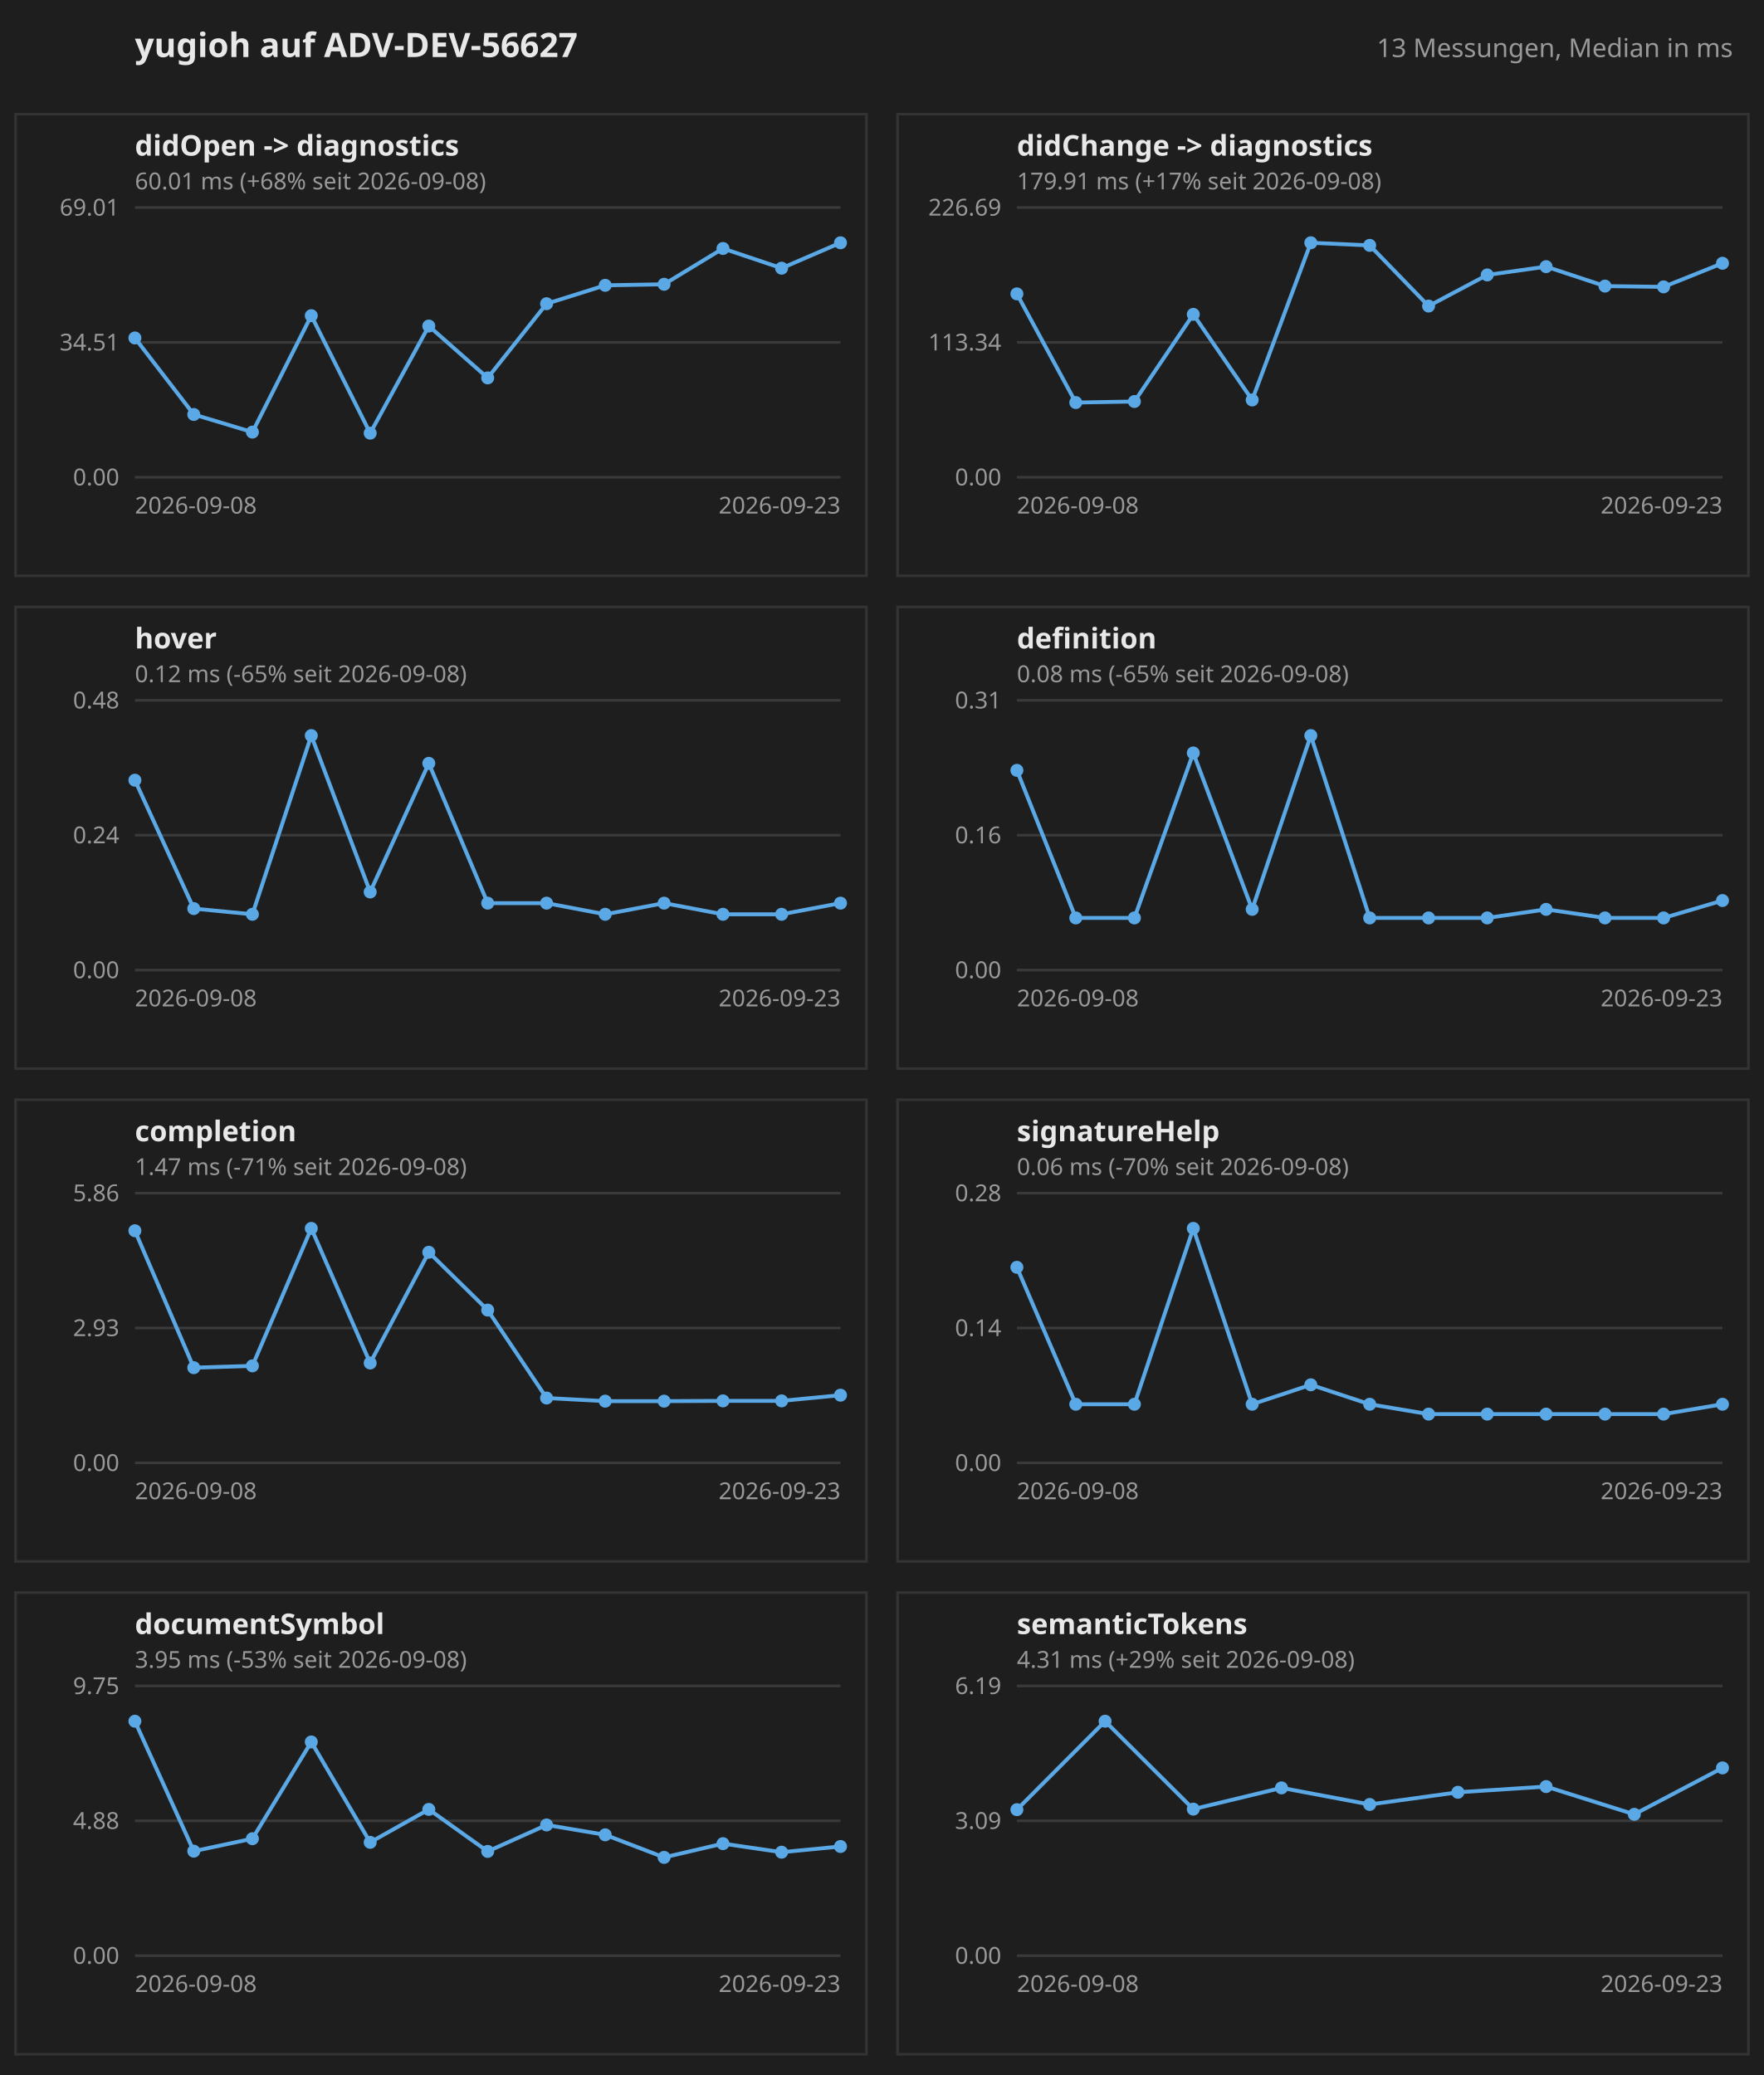
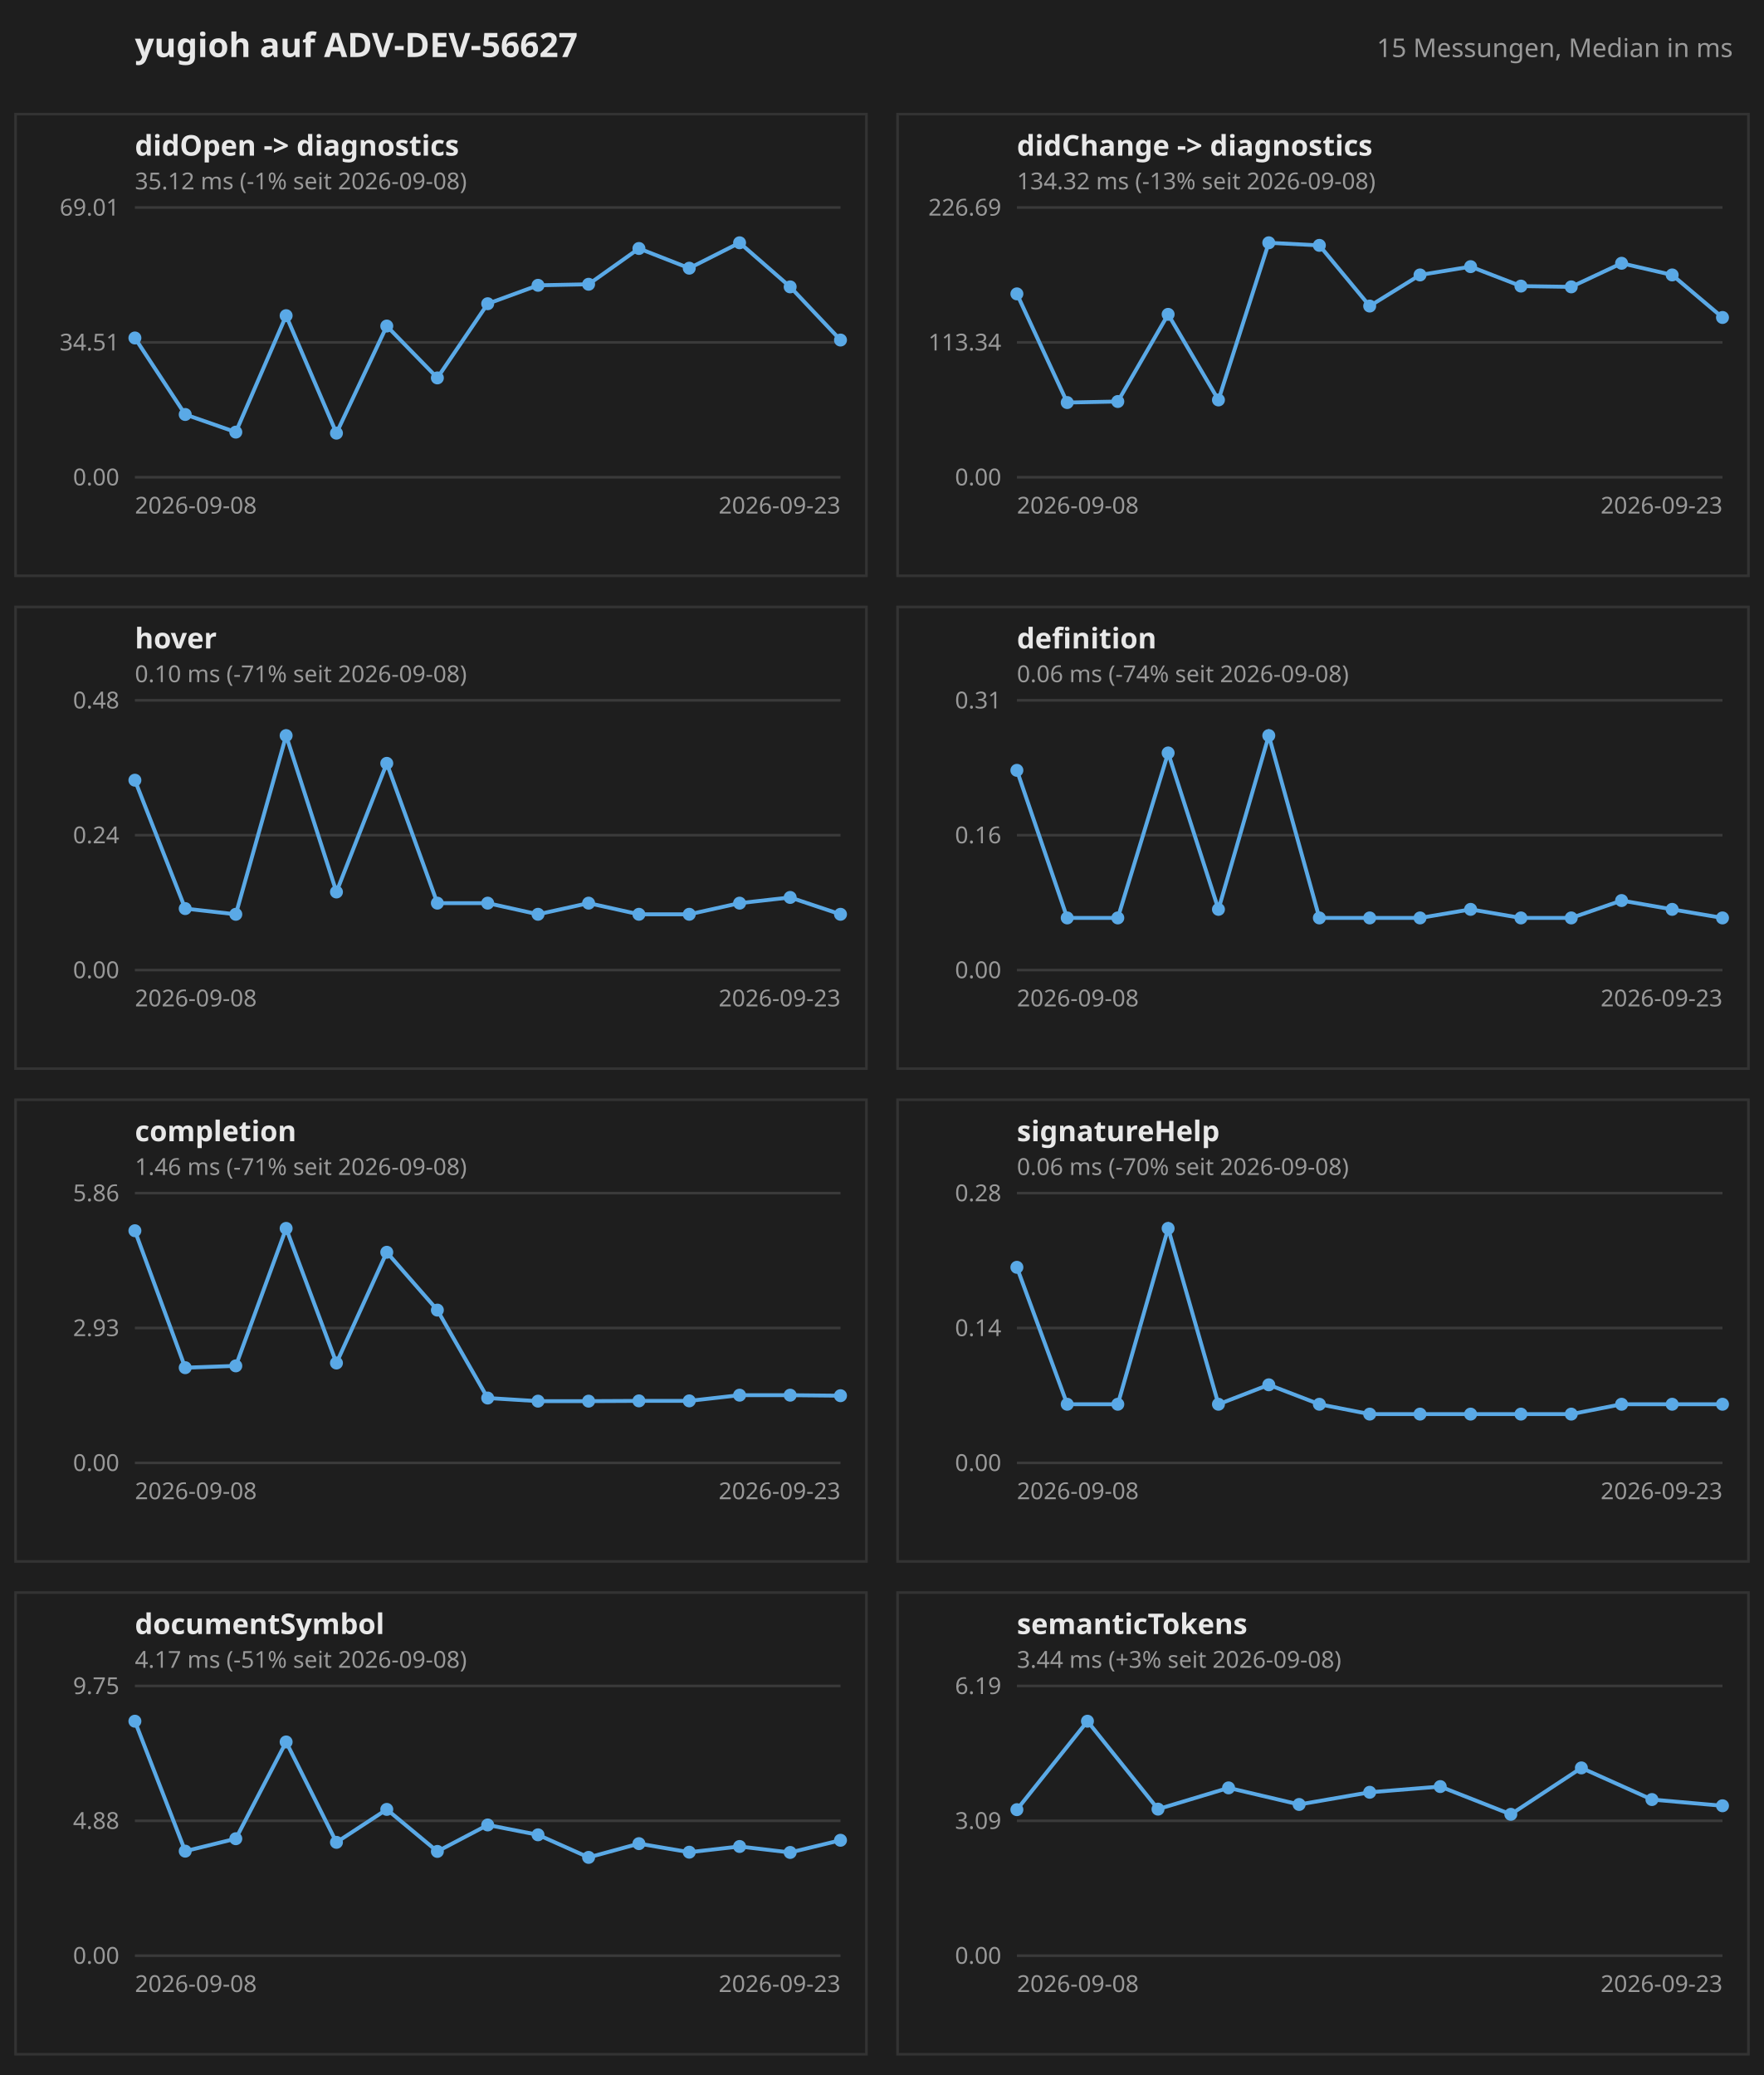
<svg xmlns="http://www.w3.org/2000/svg" width="680" height="800" font-family="sans-serif">
  <rect width="680" height="800" fill="#1e1e1e" />
  <text x="52" y="22" font-size="13" font-weight="bold" fill="#e8e8e8">yugioh auf ADV-DEV-56627</text>
-   <text x="668" y="22" text-anchor="end" font-size="10" fill="#999">13 Messungen, Median in ms</text>
+   <text x="668" y="22" text-anchor="end" font-size="10" fill="#999">15 Messungen, Median in ms</text>
  <g transform="translate(0 40)">
    <rect x="6" y="4" width="328" height="178" fill="none" stroke="#333" />
    <text x="52" y="20" font-size="11" font-weight="bold" fill="#e8e8e8">didOpen -&gt; diagnostics</text>
-     <text x="52" y="33" font-size="9" fill="#999">60.01 ms (+68% seit 2026-09-08)</text>
+     <text x="52" y="33" font-size="9" fill="#999">35.12 ms (-1% seit 2026-09-08)</text>
    <line x1="52" y1="144.0" x2="324" y2="144.0" stroke="#3a3a3a" />
    <text x="46" y="144.0" text-anchor="end" dominant-baseline="middle" font-size="9" fill="#999">0.00</text>
    <line x1="52" y1="92.0" x2="324" y2="92.0" stroke="#3a3a3a" />
    <text x="46" y="92.0" text-anchor="end" dominant-baseline="middle" font-size="9" fill="#999">34.51</text>
    <line x1="52" y1="40.0" x2="324" y2="40.0" stroke="#3a3a3a" />
    <text x="46" y="40.0" text-anchor="end" dominant-baseline="middle" font-size="9" fill="#999">69.01</text>
    <text x="52" y="158" font-size="9" fill="#999">2026-09-08</text>
    <text x="324" y="158" text-anchor="end" font-size="9" fill="#999">2026-09-23</text>
-     <polyline fill="none" stroke="#5aa9e6" stroke-width="1.5" points="52.0,90.3 74.7,119.8 97.3,126.6 120.0,81.7 142.7,127.0 165.3,85.7 188.0,105.7 210.7,77.1 233.3,70.0 256.0,69.6 278.7,55.8 301.3,63.4 324.0,53.6" />
+     <polyline fill="none" stroke="#5aa9e6" stroke-width="1.5" points="52.0,90.3 71.4,119.8 90.9,126.6 110.3,81.7 129.7,127.0 149.1,85.7 168.6,105.7 188.0,77.1 207.4,70.0 226.9,69.6 246.3,55.8 265.7,63.4 285.1,53.6 304.6,70.6 324.0,91.1" />
    <circle cx="52.0" cy="90.3" r="2.5" fill="#5aa9e6" />
-     <circle cx="74.7" cy="119.8" r="2.5" fill="#5aa9e6" />
-     <circle cx="97.3" cy="126.6" r="2.5" fill="#5aa9e6" />
-     <circle cx="120.0" cy="81.7" r="2.5" fill="#5aa9e6" />
-     <circle cx="142.7" cy="127.0" r="2.5" fill="#5aa9e6" />
-     <circle cx="165.3" cy="85.7" r="2.5" fill="#5aa9e6" />
-     <circle cx="188.0" cy="105.7" r="2.5" fill="#5aa9e6" />
-     <circle cx="210.7" cy="77.1" r="2.5" fill="#5aa9e6" />
-     <circle cx="233.3" cy="70.0" r="2.5" fill="#5aa9e6" />
-     <circle cx="256.0" cy="69.6" r="2.5" fill="#5aa9e6" />
-     <circle cx="278.7" cy="55.8" r="2.5" fill="#5aa9e6" />
-     <circle cx="301.3" cy="63.4" r="2.5" fill="#5aa9e6" />
-     <circle cx="324.0" cy="53.6" r="2.5" fill="#5aa9e6" />
+     <circle cx="71.4" cy="119.8" r="2.5" fill="#5aa9e6" />
+     <circle cx="90.9" cy="126.6" r="2.5" fill="#5aa9e6" />
+     <circle cx="110.3" cy="81.7" r="2.5" fill="#5aa9e6" />
+     <circle cx="129.7" cy="127.0" r="2.5" fill="#5aa9e6" />
+     <circle cx="149.1" cy="85.7" r="2.5" fill="#5aa9e6" />
+     <circle cx="168.6" cy="105.7" r="2.5" fill="#5aa9e6" />
+     <circle cx="188.0" cy="77.1" r="2.5" fill="#5aa9e6" />
+     <circle cx="207.4" cy="70.0" r="2.5" fill="#5aa9e6" />
+     <circle cx="226.9" cy="69.6" r="2.5" fill="#5aa9e6" />
+     <circle cx="246.3" cy="55.8" r="2.5" fill="#5aa9e6" />
+     <circle cx="265.7" cy="63.4" r="2.5" fill="#5aa9e6" />
+     <circle cx="285.1" cy="53.6" r="2.5" fill="#5aa9e6" />
+     <circle cx="304.6" cy="70.6" r="2.5" fill="#5aa9e6" />
+     <circle cx="324.0" cy="91.1" r="2.5" fill="#5aa9e6" />
  </g>
  <g transform="translate(340 40)">
    <rect x="6" y="4" width="328" height="178" fill="none" stroke="#333" />
    <text x="52" y="20" font-size="11" font-weight="bold" fill="#e8e8e8">didChange -&gt; diagnostics</text>
-     <text x="52" y="33" font-size="9" fill="#999">179.91 ms (+17% seit 2026-09-08)</text>
+     <text x="52" y="33" font-size="9" fill="#999">134.32 ms (-13% seit 2026-09-08)</text>
    <line x1="52" y1="144.0" x2="324" y2="144.0" stroke="#3a3a3a" />
    <text x="46" y="144.0" text-anchor="end" dominant-baseline="middle" font-size="9" fill="#999">0.00</text>
    <line x1="52" y1="92.0" x2="324" y2="92.0" stroke="#3a3a3a" />
    <text x="46" y="92.0" text-anchor="end" dominant-baseline="middle" font-size="9" fill="#999">113.34</text>
    <line x1="52" y1="40.0" x2="324" y2="40.0" stroke="#3a3a3a" />
    <text x="46" y="40.0" text-anchor="end" dominant-baseline="middle" font-size="9" fill="#999">226.69</text>
    <text x="52" y="158" font-size="9" fill="#999">2026-09-08</text>
    <text x="324" y="158" text-anchor="end" font-size="9" fill="#999">2026-09-23</text>
-     <polyline fill="none" stroke="#5aa9e6" stroke-width="1.5" points="52.0,73.3 74.7,115.2 97.3,114.8 120.0,81.2 142.7,114.2 165.3,53.6 188.0,54.6 210.7,78.0 233.3,66.0 256.0,62.8 278.7,70.3 301.3,70.6 324.0,61.5" />
+     <polyline fill="none" stroke="#5aa9e6" stroke-width="1.5" points="52.0,73.3 71.4,115.2 90.9,114.8 110.3,81.2 129.7,114.2 149.1,53.6 168.6,54.6 188.0,78.0 207.4,66.0 226.9,62.8 246.3,70.3 265.7,70.6 285.1,61.5 304.6,66.0 324.0,82.4" />
    <circle cx="52.0" cy="73.3" r="2.5" fill="#5aa9e6" />
-     <circle cx="74.7" cy="115.2" r="2.5" fill="#5aa9e6" />
-     <circle cx="97.3" cy="114.8" r="2.5" fill="#5aa9e6" />
-     <circle cx="120.0" cy="81.2" r="2.5" fill="#5aa9e6" />
-     <circle cx="142.7" cy="114.2" r="2.5" fill="#5aa9e6" />
-     <circle cx="165.3" cy="53.6" r="2.5" fill="#5aa9e6" />
-     <circle cx="188.0" cy="54.6" r="2.5" fill="#5aa9e6" />
-     <circle cx="210.7" cy="78.0" r="2.5" fill="#5aa9e6" />
-     <circle cx="233.3" cy="66.0" r="2.5" fill="#5aa9e6" />
-     <circle cx="256.0" cy="62.8" r="2.5" fill="#5aa9e6" />
-     <circle cx="278.7" cy="70.3" r="2.5" fill="#5aa9e6" />
-     <circle cx="301.3" cy="70.6" r="2.5" fill="#5aa9e6" />
-     <circle cx="324.0" cy="61.5" r="2.5" fill="#5aa9e6" />
+     <circle cx="71.4" cy="115.2" r="2.5" fill="#5aa9e6" />
+     <circle cx="90.9" cy="114.8" r="2.5" fill="#5aa9e6" />
+     <circle cx="110.3" cy="81.2" r="2.5" fill="#5aa9e6" />
+     <circle cx="129.7" cy="114.2" r="2.5" fill="#5aa9e6" />
+     <circle cx="149.1" cy="53.6" r="2.5" fill="#5aa9e6" />
+     <circle cx="168.6" cy="54.6" r="2.5" fill="#5aa9e6" />
+     <circle cx="188.0" cy="78.0" r="2.5" fill="#5aa9e6" />
+     <circle cx="207.4" cy="66.0" r="2.5" fill="#5aa9e6" />
+     <circle cx="226.9" cy="62.8" r="2.5" fill="#5aa9e6" />
+     <circle cx="246.3" cy="70.3" r="2.5" fill="#5aa9e6" />
+     <circle cx="265.7" cy="70.6" r="2.5" fill="#5aa9e6" />
+     <circle cx="285.1" cy="61.5" r="2.5" fill="#5aa9e6" />
+     <circle cx="304.6" cy="66.0" r="2.5" fill="#5aa9e6" />
+     <circle cx="324.0" cy="82.4" r="2.5" fill="#5aa9e6" />
  </g>
  <g transform="translate(0 230)">
    <rect x="6" y="4" width="328" height="178" fill="none" stroke="#333" />
    <text x="52" y="20" font-size="11" font-weight="bold" fill="#e8e8e8">hover</text>
-     <text x="52" y="33" font-size="9" fill="#999">0.12 ms (-65% seit 2026-09-08)</text>
+     <text x="52" y="33" font-size="9" fill="#999">0.10 ms (-71% seit 2026-09-08)</text>
    <line x1="52" y1="144.0" x2="324" y2="144.0" stroke="#3a3a3a" />
    <text x="46" y="144.0" text-anchor="end" dominant-baseline="middle" font-size="9" fill="#999">0.00</text>
    <line x1="52" y1="92.0" x2="324" y2="92.0" stroke="#3a3a3a" />
    <text x="46" y="92.0" text-anchor="end" dominant-baseline="middle" font-size="9" fill="#999">0.24</text>
    <line x1="52" y1="40.0" x2="324" y2="40.0" stroke="#3a3a3a" />
    <text x="46" y="40.0" text-anchor="end" dominant-baseline="middle" font-size="9" fill="#999">0.48</text>
    <text x="52" y="158" font-size="9" fill="#999">2026-09-08</text>
    <text x="324" y="158" text-anchor="end" font-size="9" fill="#999">2026-09-23</text>
-     <polyline fill="none" stroke="#5aa9e6" stroke-width="1.5" points="52.0,70.8 74.7,120.3 97.3,122.5 120.0,53.6 142.7,113.9 165.3,64.3 188.0,118.2 210.7,118.2 233.3,122.5 256.0,118.2 278.7,122.5 301.3,122.5 324.0,118.2" />
+     <polyline fill="none" stroke="#5aa9e6" stroke-width="1.5" points="52.0,70.8 71.4,120.3 90.9,122.5 110.3,53.6 129.7,113.9 149.1,64.3 168.6,118.2 188.0,118.2 207.4,122.5 226.9,118.2 246.3,122.5 265.7,122.5 285.1,118.2 304.6,116.0 324.0,122.5" />
    <circle cx="52.0" cy="70.8" r="2.5" fill="#5aa9e6" />
-     <circle cx="74.7" cy="120.3" r="2.5" fill="#5aa9e6" />
-     <circle cx="97.3" cy="122.5" r="2.5" fill="#5aa9e6" />
-     <circle cx="120.0" cy="53.6" r="2.5" fill="#5aa9e6" />
-     <circle cx="142.7" cy="113.9" r="2.5" fill="#5aa9e6" />
-     <circle cx="165.3" cy="64.3" r="2.5" fill="#5aa9e6" />
+     <circle cx="71.4" cy="120.3" r="2.5" fill="#5aa9e6" />
+     <circle cx="90.9" cy="122.5" r="2.5" fill="#5aa9e6" />
+     <circle cx="110.3" cy="53.6" r="2.5" fill="#5aa9e6" />
+     <circle cx="129.7" cy="113.9" r="2.5" fill="#5aa9e6" />
+     <circle cx="149.1" cy="64.3" r="2.5" fill="#5aa9e6" />
+     <circle cx="168.6" cy="118.2" r="2.5" fill="#5aa9e6" />
    <circle cx="188.0" cy="118.2" r="2.5" fill="#5aa9e6" />
-     <circle cx="210.7" cy="118.2" r="2.5" fill="#5aa9e6" />
-     <circle cx="233.3" cy="122.5" r="2.5" fill="#5aa9e6" />
-     <circle cx="256.0" cy="118.2" r="2.5" fill="#5aa9e6" />
-     <circle cx="278.7" cy="122.5" r="2.5" fill="#5aa9e6" />
-     <circle cx="301.3" cy="122.5" r="2.5" fill="#5aa9e6" />
-     <circle cx="324.0" cy="118.2" r="2.5" fill="#5aa9e6" />
+     <circle cx="207.4" cy="122.5" r="2.5" fill="#5aa9e6" />
+     <circle cx="226.9" cy="118.2" r="2.5" fill="#5aa9e6" />
+     <circle cx="246.3" cy="122.5" r="2.5" fill="#5aa9e6" />
+     <circle cx="265.7" cy="122.5" r="2.5" fill="#5aa9e6" />
+     <circle cx="285.1" cy="118.2" r="2.5" fill="#5aa9e6" />
+     <circle cx="304.6" cy="116.0" r="2.5" fill="#5aa9e6" />
+     <circle cx="324.0" cy="122.5" r="2.5" fill="#5aa9e6" />
  </g>
  <g transform="translate(340 230)">
    <rect x="6" y="4" width="328" height="178" fill="none" stroke="#333" />
    <text x="52" y="20" font-size="11" font-weight="bold" fill="#e8e8e8">definition</text>
-     <text x="52" y="33" font-size="9" fill="#999">0.08 ms (-65% seit 2026-09-08)</text>
+     <text x="52" y="33" font-size="9" fill="#999">0.06 ms (-74% seit 2026-09-08)</text>
    <line x1="52" y1="144.0" x2="324" y2="144.0" stroke="#3a3a3a" />
    <text x="46" y="144.0" text-anchor="end" dominant-baseline="middle" font-size="9" fill="#999">0.00</text>
    <line x1="52" y1="92.0" x2="324" y2="92.0" stroke="#3a3a3a" />
    <text x="46" y="92.0" text-anchor="end" dominant-baseline="middle" font-size="9" fill="#999">0.16</text>
    <line x1="52" y1="40.0" x2="324" y2="40.0" stroke="#3a3a3a" />
    <text x="46" y="40.0" text-anchor="end" dominant-baseline="middle" font-size="9" fill="#999">0.31</text>
    <text x="52" y="158" font-size="9" fill="#999">2026-09-08</text>
    <text x="324" y="158" text-anchor="end" font-size="9" fill="#999">2026-09-23</text>
-     <polyline fill="none" stroke="#5aa9e6" stroke-width="1.5" points="52.0,67.0 74.7,123.9 97.3,123.9 120.0,60.3 142.7,120.6 165.3,53.6 188.0,123.9 210.7,123.9 233.3,123.9 256.0,120.6 278.7,123.9 301.3,123.9 324.0,117.2" />
+     <polyline fill="none" stroke="#5aa9e6" stroke-width="1.5" points="52.0,67.0 71.4,123.9 90.9,123.9 110.3,60.3 129.7,120.6 149.1,53.6 168.6,123.9 188.0,123.9 207.4,123.9 226.9,120.6 246.3,123.9 265.7,123.9 285.1,117.2 304.6,120.6 324.0,123.9" />
    <circle cx="52.0" cy="67.0" r="2.5" fill="#5aa9e6" />
-     <circle cx="74.7" cy="123.9" r="2.5" fill="#5aa9e6" />
-     <circle cx="97.3" cy="123.9" r="2.5" fill="#5aa9e6" />
-     <circle cx="120.0" cy="60.3" r="2.5" fill="#5aa9e6" />
-     <circle cx="142.7" cy="120.6" r="2.5" fill="#5aa9e6" />
-     <circle cx="165.3" cy="53.6" r="2.5" fill="#5aa9e6" />
+     <circle cx="71.4" cy="123.9" r="2.5" fill="#5aa9e6" />
+     <circle cx="90.9" cy="123.9" r="2.5" fill="#5aa9e6" />
+     <circle cx="110.3" cy="60.3" r="2.5" fill="#5aa9e6" />
+     <circle cx="129.7" cy="120.6" r="2.5" fill="#5aa9e6" />
+     <circle cx="149.1" cy="53.6" r="2.5" fill="#5aa9e6" />
+     <circle cx="168.6" cy="123.9" r="2.5" fill="#5aa9e6" />
    <circle cx="188.0" cy="123.9" r="2.5" fill="#5aa9e6" />
-     <circle cx="210.7" cy="123.9" r="2.5" fill="#5aa9e6" />
-     <circle cx="233.3" cy="123.9" r="2.5" fill="#5aa9e6" />
-     <circle cx="256.0" cy="120.6" r="2.5" fill="#5aa9e6" />
-     <circle cx="278.7" cy="123.9" r="2.5" fill="#5aa9e6" />
-     <circle cx="301.3" cy="123.9" r="2.5" fill="#5aa9e6" />
-     <circle cx="324.0" cy="117.2" r="2.5" fill="#5aa9e6" />
+     <circle cx="207.4" cy="123.9" r="2.5" fill="#5aa9e6" />
+     <circle cx="226.9" cy="120.6" r="2.5" fill="#5aa9e6" />
+     <circle cx="246.3" cy="123.9" r="2.5" fill="#5aa9e6" />
+     <circle cx="265.7" cy="123.9" r="2.5" fill="#5aa9e6" />
+     <circle cx="285.1" cy="117.2" r="2.5" fill="#5aa9e6" />
+     <circle cx="304.6" cy="120.6" r="2.5" fill="#5aa9e6" />
+     <circle cx="324.0" cy="123.9" r="2.5" fill="#5aa9e6" />
  </g>
  <g transform="translate(0 420)">
    <rect x="6" y="4" width="328" height="178" fill="none" stroke="#333" />
    <text x="52" y="20" font-size="11" font-weight="bold" fill="#e8e8e8">completion</text>
-     <text x="52" y="33" font-size="9" fill="#999">1.47 ms (-71% seit 2026-09-08)</text>
+     <text x="52" y="33" font-size="9" fill="#999">1.46 ms (-71% seit 2026-09-08)</text>
    <line x1="52" y1="144.0" x2="324" y2="144.0" stroke="#3a3a3a" />
    <text x="46" y="144.0" text-anchor="end" dominant-baseline="middle" font-size="9" fill="#999">0.00</text>
    <line x1="52" y1="92.0" x2="324" y2="92.0" stroke="#3a3a3a" />
    <text x="46" y="92.0" text-anchor="end" dominant-baseline="middle" font-size="9" fill="#999">2.93</text>
    <line x1="52" y1="40.0" x2="324" y2="40.0" stroke="#3a3a3a" />
    <text x="46" y="40.0" text-anchor="end" dominant-baseline="middle" font-size="9" fill="#999">5.86</text>
    <text x="52" y="158" font-size="9" fill="#999">2026-09-08</text>
    <text x="324" y="158" text-anchor="end" font-size="9" fill="#999">2026-09-23</text>
-     <polyline fill="none" stroke="#5aa9e6" stroke-width="1.5" points="52.0,54.5 74.7,107.3 97.3,106.6 120.0,53.6 142.7,105.5 165.3,62.8 188.0,85.1 210.7,119.0 233.3,120.2 256.0,120.2 278.7,120.1 301.3,120.1 324.0,117.9" />
+     <polyline fill="none" stroke="#5aa9e6" stroke-width="1.5" points="52.0,54.5 71.4,107.3 90.9,106.6 110.3,53.6 129.7,105.5 149.1,62.8 168.6,85.1 188.0,119.0 207.4,120.2 226.9,120.2 246.3,120.1 265.7,120.1 285.1,117.9 304.6,117.9 324.0,118.1" />
    <circle cx="52.0" cy="54.5" r="2.5" fill="#5aa9e6" />
-     <circle cx="74.7" cy="107.3" r="2.5" fill="#5aa9e6" />
-     <circle cx="97.3" cy="106.6" r="2.5" fill="#5aa9e6" />
-     <circle cx="120.0" cy="53.6" r="2.5" fill="#5aa9e6" />
-     <circle cx="142.7" cy="105.5" r="2.5" fill="#5aa9e6" />
-     <circle cx="165.3" cy="62.8" r="2.5" fill="#5aa9e6" />
-     <circle cx="188.0" cy="85.1" r="2.5" fill="#5aa9e6" />
-     <circle cx="210.7" cy="119.0" r="2.5" fill="#5aa9e6" />
-     <circle cx="233.3" cy="120.2" r="2.5" fill="#5aa9e6" />
-     <circle cx="256.0" cy="120.2" r="2.5" fill="#5aa9e6" />
-     <circle cx="278.7" cy="120.1" r="2.5" fill="#5aa9e6" />
-     <circle cx="301.3" cy="120.1" r="2.5" fill="#5aa9e6" />
-     <circle cx="324.0" cy="117.9" r="2.5" fill="#5aa9e6" />
+     <circle cx="71.4" cy="107.3" r="2.5" fill="#5aa9e6" />
+     <circle cx="90.9" cy="106.6" r="2.5" fill="#5aa9e6" />
+     <circle cx="110.3" cy="53.6" r="2.5" fill="#5aa9e6" />
+     <circle cx="129.7" cy="105.5" r="2.5" fill="#5aa9e6" />
+     <circle cx="149.1" cy="62.8" r="2.5" fill="#5aa9e6" />
+     <circle cx="168.6" cy="85.1" r="2.5" fill="#5aa9e6" />
+     <circle cx="188.0" cy="119.0" r="2.5" fill="#5aa9e6" />
+     <circle cx="207.4" cy="120.2" r="2.5" fill="#5aa9e6" />
+     <circle cx="226.9" cy="120.2" r="2.5" fill="#5aa9e6" />
+     <circle cx="246.3" cy="120.1" r="2.5" fill="#5aa9e6" />
+     <circle cx="265.7" cy="120.1" r="2.5" fill="#5aa9e6" />
+     <circle cx="285.1" cy="117.9" r="2.5" fill="#5aa9e6" />
+     <circle cx="304.6" cy="117.9" r="2.5" fill="#5aa9e6" />
+     <circle cx="324.0" cy="118.1" r="2.5" fill="#5aa9e6" />
  </g>
  <g transform="translate(340 420)">
    <rect x="6" y="4" width="328" height="178" fill="none" stroke="#333" />
    <text x="52" y="20" font-size="11" font-weight="bold" fill="#e8e8e8">signatureHelp</text>
    <text x="52" y="33" font-size="9" fill="#999">0.06 ms (-70% seit 2026-09-08)</text>
    <line x1="52" y1="144.0" x2="324" y2="144.0" stroke="#3a3a3a" />
    <text x="46" y="144.0" text-anchor="end" dominant-baseline="middle" font-size="9" fill="#999">0.00</text>
    <line x1="52" y1="92.0" x2="324" y2="92.0" stroke="#3a3a3a" />
    <text x="46" y="92.0" text-anchor="end" dominant-baseline="middle" font-size="9" fill="#999">0.14</text>
    <line x1="52" y1="40.0" x2="324" y2="40.0" stroke="#3a3a3a" />
    <text x="46" y="40.0" text-anchor="end" dominant-baseline="middle" font-size="9" fill="#999">0.28</text>
    <text x="52" y="158" font-size="9" fill="#999">2026-09-08</text>
    <text x="324" y="158" text-anchor="end" font-size="9" fill="#999">2026-09-23</text>
-     <polyline fill="none" stroke="#5aa9e6" stroke-width="1.5" points="52.0,68.6 74.7,121.4 97.3,121.4 120.0,53.6 142.7,121.4 165.3,113.9 188.0,121.4 210.7,125.2 233.3,125.2 256.0,125.2 278.7,125.2 301.3,125.2 324.0,121.4" />
+     <polyline fill="none" stroke="#5aa9e6" stroke-width="1.5" points="52.0,68.6 71.4,121.4 90.9,121.4 110.3,53.6 129.7,121.4 149.1,113.9 168.6,121.4 188.0,125.2 207.4,125.2 226.9,125.2 246.3,125.2 265.7,125.2 285.1,121.4 304.6,121.4 324.0,121.4" />
    <circle cx="52.0" cy="68.6" r="2.5" fill="#5aa9e6" />
-     <circle cx="74.7" cy="121.4" r="2.5" fill="#5aa9e6" />
-     <circle cx="97.3" cy="121.4" r="2.5" fill="#5aa9e6" />
-     <circle cx="120.0" cy="53.6" r="2.5" fill="#5aa9e6" />
-     <circle cx="142.7" cy="121.4" r="2.5" fill="#5aa9e6" />
-     <circle cx="165.3" cy="113.9" r="2.5" fill="#5aa9e6" />
-     <circle cx="188.0" cy="121.4" r="2.5" fill="#5aa9e6" />
-     <circle cx="210.7" cy="125.2" r="2.5" fill="#5aa9e6" />
-     <circle cx="233.3" cy="125.2" r="2.5" fill="#5aa9e6" />
-     <circle cx="256.0" cy="125.2" r="2.5" fill="#5aa9e6" />
-     <circle cx="278.7" cy="125.2" r="2.5" fill="#5aa9e6" />
-     <circle cx="301.3" cy="125.2" r="2.5" fill="#5aa9e6" />
+     <circle cx="71.4" cy="121.4" r="2.5" fill="#5aa9e6" />
+     <circle cx="90.9" cy="121.4" r="2.5" fill="#5aa9e6" />
+     <circle cx="110.3" cy="53.6" r="2.5" fill="#5aa9e6" />
+     <circle cx="129.7" cy="121.4" r="2.5" fill="#5aa9e6" />
+     <circle cx="149.1" cy="113.9" r="2.5" fill="#5aa9e6" />
+     <circle cx="168.6" cy="121.4" r="2.5" fill="#5aa9e6" />
+     <circle cx="188.0" cy="125.2" r="2.5" fill="#5aa9e6" />
+     <circle cx="207.4" cy="125.2" r="2.5" fill="#5aa9e6" />
+     <circle cx="226.9" cy="125.2" r="2.5" fill="#5aa9e6" />
+     <circle cx="246.3" cy="125.2" r="2.5" fill="#5aa9e6" />
+     <circle cx="265.7" cy="125.2" r="2.5" fill="#5aa9e6" />
+     <circle cx="285.1" cy="121.4" r="2.5" fill="#5aa9e6" />
+     <circle cx="304.6" cy="121.4" r="2.5" fill="#5aa9e6" />
    <circle cx="324.0" cy="121.4" r="2.5" fill="#5aa9e6" />
  </g>
  <g transform="translate(0 610)">
    <rect x="6" y="4" width="328" height="178" fill="none" stroke="#333" />
    <text x="52" y="20" font-size="11" font-weight="bold" fill="#e8e8e8">documentSymbol</text>
-     <text x="52" y="33" font-size="9" fill="#999">3.95 ms (-53% seit 2026-09-08)</text>
+     <text x="52" y="33" font-size="9" fill="#999">4.17 ms (-51% seit 2026-09-08)</text>
    <line x1="52" y1="144.0" x2="324" y2="144.0" stroke="#3a3a3a" />
    <text x="46" y="144.0" text-anchor="end" dominant-baseline="middle" font-size="9" fill="#999">0.00</text>
    <line x1="52" y1="92.0" x2="324" y2="92.0" stroke="#3a3a3a" />
    <text x="46" y="92.0" text-anchor="end" dominant-baseline="middle" font-size="9" fill="#999">4.88</text>
    <line x1="52" y1="40.0" x2="324" y2="40.0" stroke="#3a3a3a" />
    <text x="46" y="40.0" text-anchor="end" dominant-baseline="middle" font-size="9" fill="#999">9.75</text>
    <text x="52" y="158" font-size="9" fill="#999">2026-09-08</text>
    <text x="324" y="158" text-anchor="end" font-size="9" fill="#999">2026-09-23</text>
-     <polyline fill="none" stroke="#5aa9e6" stroke-width="1.5" points="52.0,53.6 74.7,103.7 97.3,98.9 120.0,61.6 142.7,100.3 165.3,87.6 188.0,103.8 210.7,93.6 233.3,97.4 256.0,106.1 278.7,100.8 301.3,104.1 324.0,101.9" />
+     <polyline fill="none" stroke="#5aa9e6" stroke-width="1.5" points="52.0,53.6 71.4,103.7 90.9,98.9 110.3,61.6 129.7,100.3 149.1,87.6 168.6,103.8 188.0,93.6 207.4,97.4 226.9,106.1 246.3,100.8 265.7,104.1 285.1,101.9 304.6,104.2 324.0,99.5" />
    <circle cx="52.0" cy="53.6" r="2.5" fill="#5aa9e6" />
-     <circle cx="74.7" cy="103.7" r="2.5" fill="#5aa9e6" />
-     <circle cx="97.3" cy="98.9" r="2.5" fill="#5aa9e6" />
-     <circle cx="120.0" cy="61.6" r="2.5" fill="#5aa9e6" />
-     <circle cx="142.7" cy="100.3" r="2.5" fill="#5aa9e6" />
-     <circle cx="165.3" cy="87.6" r="2.5" fill="#5aa9e6" />
-     <circle cx="188.0" cy="103.8" r="2.5" fill="#5aa9e6" />
-     <circle cx="210.7" cy="93.6" r="2.5" fill="#5aa9e6" />
-     <circle cx="233.3" cy="97.4" r="2.5" fill="#5aa9e6" />
-     <circle cx="256.0" cy="106.1" r="2.5" fill="#5aa9e6" />
-     <circle cx="278.7" cy="100.8" r="2.5" fill="#5aa9e6" />
-     <circle cx="301.3" cy="104.1" r="2.5" fill="#5aa9e6" />
-     <circle cx="324.0" cy="101.9" r="2.5" fill="#5aa9e6" />
+     <circle cx="71.4" cy="103.7" r="2.5" fill="#5aa9e6" />
+     <circle cx="90.9" cy="98.9" r="2.5" fill="#5aa9e6" />
+     <circle cx="110.3" cy="61.6" r="2.5" fill="#5aa9e6" />
+     <circle cx="129.7" cy="100.3" r="2.5" fill="#5aa9e6" />
+     <circle cx="149.1" cy="87.6" r="2.5" fill="#5aa9e6" />
+     <circle cx="168.6" cy="103.8" r="2.5" fill="#5aa9e6" />
+     <circle cx="188.0" cy="93.6" r="2.5" fill="#5aa9e6" />
+     <circle cx="207.4" cy="97.4" r="2.5" fill="#5aa9e6" />
+     <circle cx="226.9" cy="106.1" r="2.5" fill="#5aa9e6" />
+     <circle cx="246.3" cy="100.8" r="2.5" fill="#5aa9e6" />
+     <circle cx="265.7" cy="104.1" r="2.5" fill="#5aa9e6" />
+     <circle cx="285.1" cy="101.9" r="2.5" fill="#5aa9e6" />
+     <circle cx="304.6" cy="104.2" r="2.5" fill="#5aa9e6" />
+     <circle cx="324.0" cy="99.5" r="2.5" fill="#5aa9e6" />
  </g>
  <g transform="translate(340 610)">
    <rect x="6" y="4" width="328" height="178" fill="none" stroke="#333" />
    <text x="52" y="20" font-size="11" font-weight="bold" fill="#e8e8e8">semanticTokens</text>
-     <text x="52" y="33" font-size="9" fill="#999">4.31 ms (+29% seit 2026-09-08)</text>
+     <text x="52" y="33" font-size="9" fill="#999">3.44 ms (+3% seit 2026-09-08)</text>
    <line x1="52" y1="144.0" x2="324" y2="144.0" stroke="#3a3a3a" />
    <text x="46" y="144.0" text-anchor="end" dominant-baseline="middle" font-size="9" fill="#999">0.00</text>
    <line x1="52" y1="92.0" x2="324" y2="92.0" stroke="#3a3a3a" />
    <text x="46" y="92.0" text-anchor="end" dominant-baseline="middle" font-size="9" fill="#999">3.09</text>
    <line x1="52" y1="40.0" x2="324" y2="40.0" stroke="#3a3a3a" />
    <text x="46" y="40.0" text-anchor="end" dominant-baseline="middle" font-size="9" fill="#999">6.19</text>
    <text x="52" y="158" font-size="9" fill="#999">2026-09-08</text>
    <text x="324" y="158" text-anchor="end" font-size="9" fill="#999">2026-09-23</text>
-     <polyline fill="none" stroke="#5aa9e6" stroke-width="1.5" points="52.0,87.7 86.0,53.6 120.0,87.5 154.0,79.3 188.0,85.7 222.0,81.0 256.0,78.8 290.0,89.5 324.0,71.6" />
+     <polyline fill="none" stroke="#5aa9e6" stroke-width="1.5" points="52.0,87.7 79.2,53.6 106.4,87.5 133.6,79.3 160.8,85.7 188.0,81.0 215.2,78.8 242.4,89.5 269.6,71.6 296.8,83.8 324.0,86.2" />
    <circle cx="52.0" cy="87.7" r="2.5" fill="#5aa9e6" />
-     <circle cx="86.0" cy="53.6" r="2.5" fill="#5aa9e6" />
-     <circle cx="120.0" cy="87.5" r="2.5" fill="#5aa9e6" />
-     <circle cx="154.0" cy="79.3" r="2.5" fill="#5aa9e6" />
-     <circle cx="188.0" cy="85.7" r="2.5" fill="#5aa9e6" />
-     <circle cx="222.0" cy="81.0" r="2.5" fill="#5aa9e6" />
-     <circle cx="256.0" cy="78.8" r="2.5" fill="#5aa9e6" />
-     <circle cx="290.0" cy="89.5" r="2.5" fill="#5aa9e6" />
-     <circle cx="324.0" cy="71.6" r="2.5" fill="#5aa9e6" />
+     <circle cx="79.2" cy="53.6" r="2.5" fill="#5aa9e6" />
+     <circle cx="106.4" cy="87.5" r="2.5" fill="#5aa9e6" />
+     <circle cx="133.6" cy="79.3" r="2.5" fill="#5aa9e6" />
+     <circle cx="160.8" cy="85.7" r="2.5" fill="#5aa9e6" />
+     <circle cx="188.0" cy="81.0" r="2.5" fill="#5aa9e6" />
+     <circle cx="215.2" cy="78.8" r="2.5" fill="#5aa9e6" />
+     <circle cx="242.4" cy="89.5" r="2.5" fill="#5aa9e6" />
+     <circle cx="269.6" cy="71.6" r="2.5" fill="#5aa9e6" />
+     <circle cx="296.8" cy="83.8" r="2.5" fill="#5aa9e6" />
+     <circle cx="324.0" cy="86.2" r="2.5" fill="#5aa9e6" />
  </g>
</svg>
